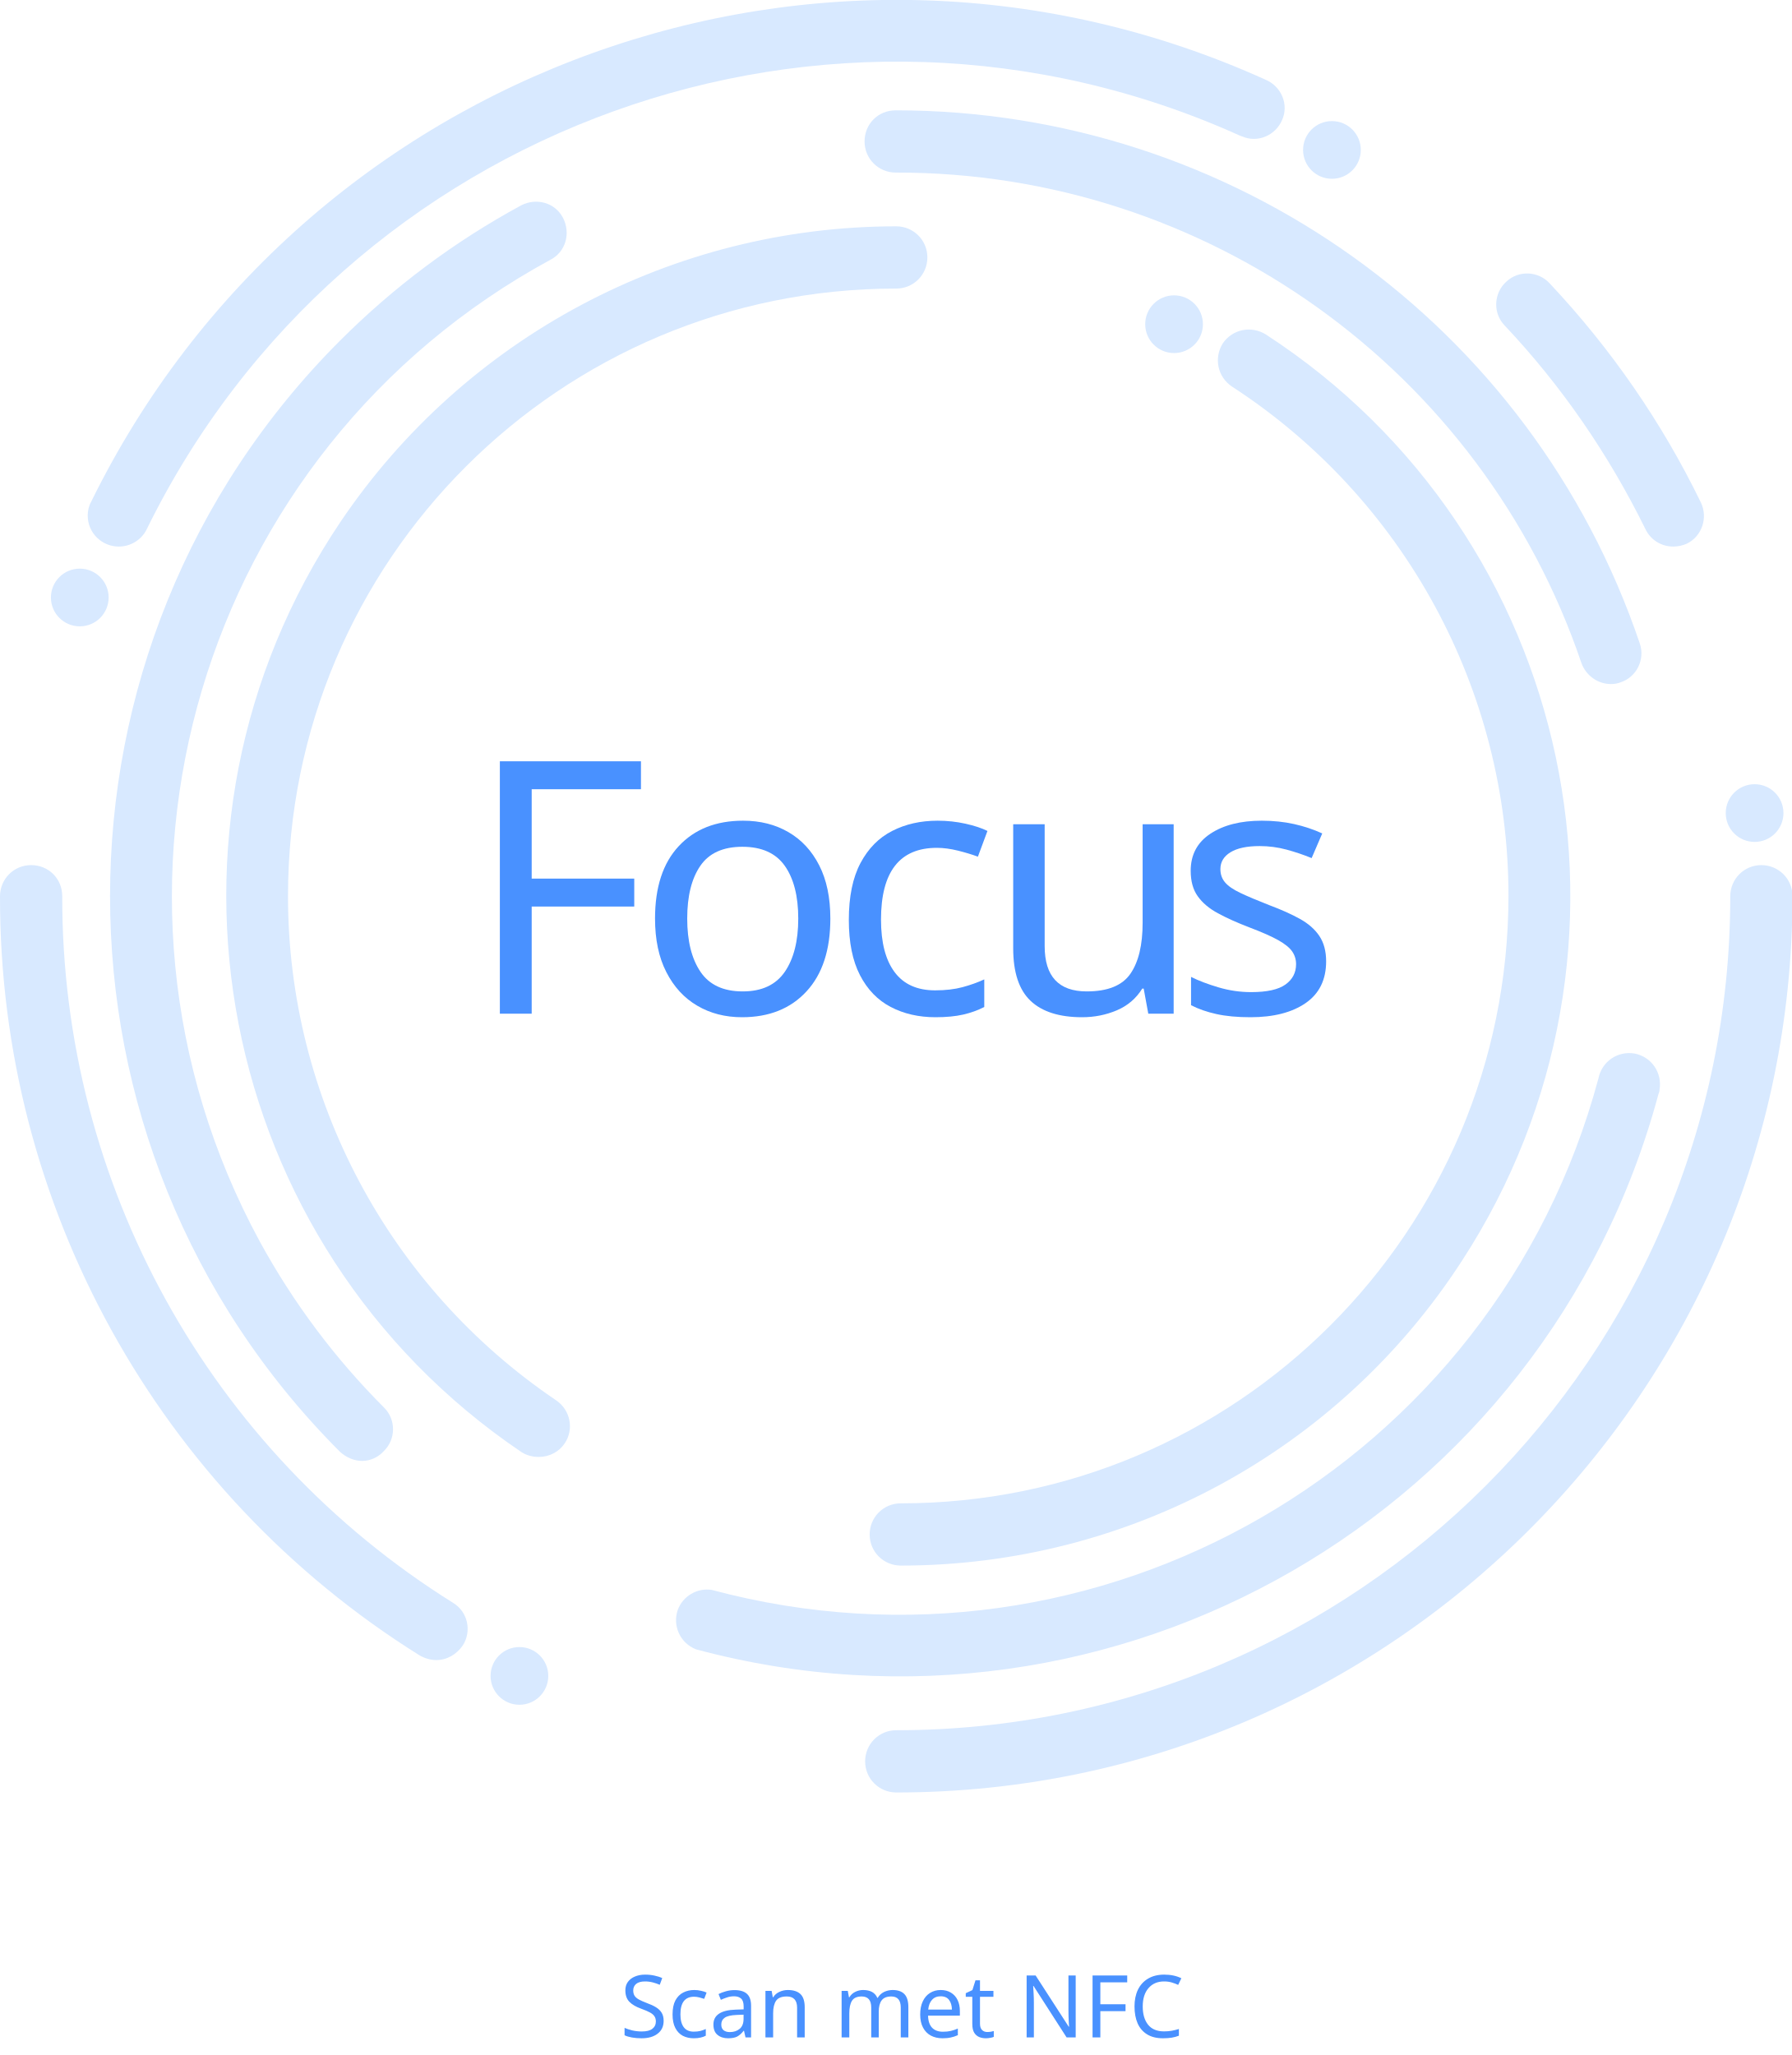
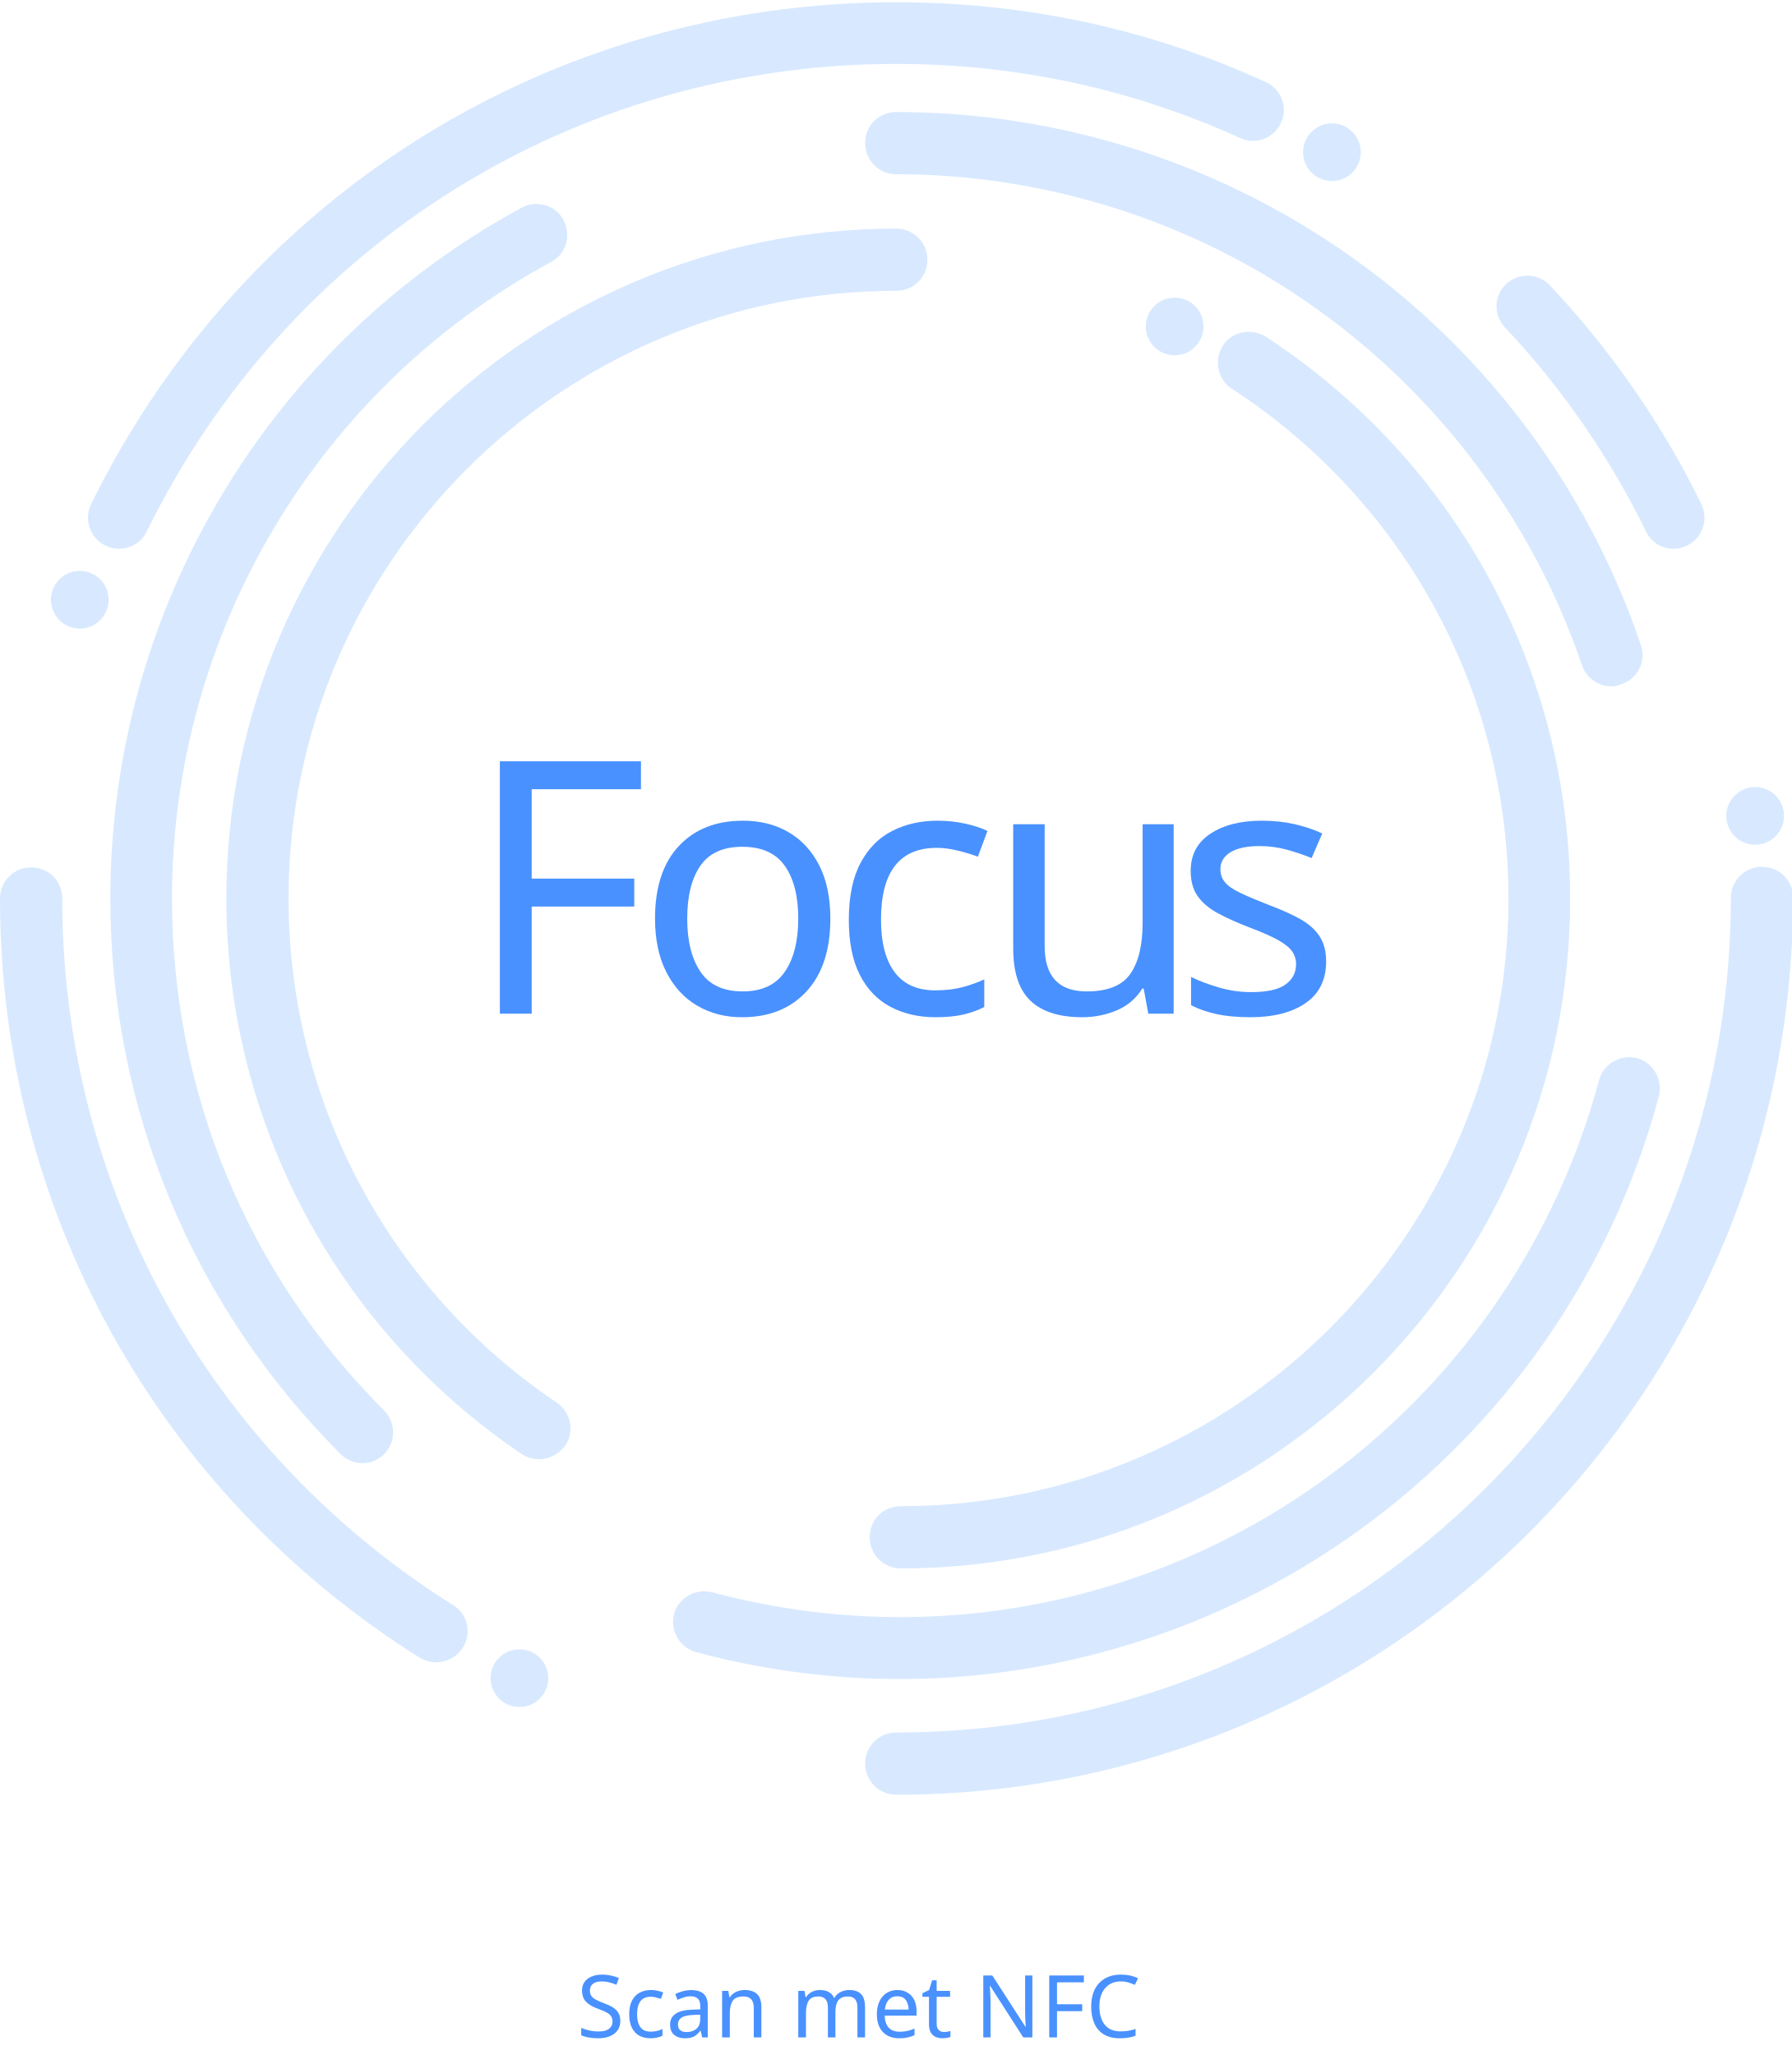
<svg xmlns="http://www.w3.org/2000/svg" version="1.1" id="Layer_1" x="0px" y="0px" viewBox="0 0 316.7 363.2" style="enable-background:new 0 0 316.7 363.2;" xml:space="preserve">
  <style type="text/css">
- 	.st0{fill:#D8E9FF;}
- 	.st1{fill:#4991FF;}
- 	.st2{font-family:'Ubuntu';}
- 	.st3{font-size:62.484px;}
- 	.st4{letter-spacing:-3;}
- 	.st5{letter-spacing:-2;}
- 	.st6{letter-spacing:-1;}
- 	.st7{font-family:'Ubuntu-Medium';}
- 	.st8{font-size:15.335px;}
+ 	.st0{fill:#4991FF;}
+ 	.st1{font-family:'Ubuntu';}
+ 	.st2{font-size:62.484px;}
+ 	.st3{letter-spacing:-2;}
+ 	.st4{letter-spacing:-1;}
+ 	.st5{font-family:'Ubuntu-Medium';}
+ 	.st6{font-size:15.335px;}
+ 	.st7{fill:#D8E9FF;}
</style>
-   <path class="st0" d="M64,258.2c-1.4,0-2.8-0.6-3.9-1.6c-54.2-54.2-54.2-142.2,0-196.4c9.5-9.5,20.2-17.5,32-23.9  c2.7-1.4,6-0.5,7.4,2.2c1.4,2.7,0.5,6-2.2,7.4C35.2,79.6,12.2,157.3,45.9,219.4c5.9,10.8,13.3,20.7,22,29.4c2.1,2.1,2.1,5.6-0.1,7.7  C66.8,257.6,65.4,258.2,64,258.2z" />
-   <path class="st0" d="M123,291.5c-2.8-1.1-4.2-4.2-3.2-7c0.9-2.4,3.4-3.9,6-3.5c68.2,18.3,138.4-22.2,156.7-90.4c0,0,0,0,0,0  c0.6-3,3.4-4.9,6.4-4.4c3,0.6,4.9,3.4,4.4,6.4c0,0.3-0.1,0.5-0.2,0.8C273.2,267.4,197.1,311.4,123,291.5z" />
-   <path class="st0" d="M284.7,120.9c-2.3,0-4.4-1.5-5.2-3.7c-17.6-51.9-66.4-86.8-121.2-86.7c-3,0-5.5-2.4-5.5-5.5s2.4-5.5,5.5-5.5  c59.5,0,112.4,37.8,131.5,94.2c1,2.9-0.6,6-3.4,6.9C285.9,120.8,285.3,120.9,284.7,120.9L284.7,120.9z" />
-   <path class="st0" d="M95.2,257.5c-1.1,0-2.2-0.3-3.1-0.9C38,220,23.7,146.4,60.2,92.2C82.2,59.6,119,40,158.4,40  c3,0,5.5,2.4,5.5,5.5c0,3-2.4,5.5-5.5,5.5C99,51,50.9,99,50.9,158.4c0,35.7,17.8,69.1,47.4,89.1c2.5,1.7,3.2,5.1,1.5,7.6  C98.8,256.6,97.1,257.5,95.2,257.5L95.2,257.5z" />
-   <path class="st0" d="M159.2,276.7c-3,0-5.5-2.4-5.5-5.5c0-3,2.4-5.5,5.5-5.5c59.3,0,107.4-48.1,107.4-107.4  c0-36.3-18.4-70.2-48.9-90c-2.5-1.7-3.2-5-1.6-7.6c1.7-2.5,5-3.2,7.6-1.6c54.8,35.6,70.3,108.9,34.7,163.7  C236.6,256.5,199.3,276.7,159.2,276.7z" />
-   <path class="st0" d="M21,96.6c-3,0-5.5-2.4-5.5-5.5c0-0.8,0.2-1.7,0.6-2.4C53.8,11.9,145.7-21.2,223.7,14.1c2.8,1.2,4.1,4.4,2.9,7.1  c-1.2,2.8-4.4,4.1-7.1,2.9c-0.1,0-0.2-0.1-0.3-0.1C146.6-8.8,61,22,25.9,93.6C25,95.4,23.1,96.6,21,96.6z" />
-   <path class="st0" d="M77.1,293.4c-1,0-2-0.3-2.9-0.8C27.9,263.7-0.1,212.9,0,158.4c0-3,2.4-5.5,5.5-5.5s5.5,2.4,5.5,5.5  c-0.1,50.8,26,98,69.1,124.9c2.6,1.6,3.3,5,1.7,7.5C80.7,292.4,79,293.4,77.1,293.4L77.1,293.4z" />
-   <path class="st0" d="M158.4,316.8c-3,0-5.5-2.4-5.5-5.5c0-3,2.4-5.5,5.5-5.5c81.3,0,147.4-66.1,147.4-147.4c0-3,2.4-5.5,5.5-5.5  c3,0,5.5,2.4,5.5,5.5C316.7,245.7,245.7,316.8,158.4,316.8z" />
-   <path class="st0" d="M295.7,96.6c-2.1,0-4-1.2-4.9-3.1c-6.5-13.2-14.8-25.3-24.9-36c-2.1-2.2-1.9-5.7,0.3-7.7  c2.2-2.1,5.7-1.9,7.7,0.3c10.8,11.5,19.8,24.5,26.7,38.7c1.3,2.7,0.2,6-2.5,7.3C297.4,96.4,296.6,96.6,295.7,96.6L295.7,96.6z" />
-   <circle class="st0" cx="91.8" cy="296.2" r="5.1" />
-   <circle class="st0" cx="235.4" cy="26.5" r="5.1" />
-   <circle class="st0" cx="310.1" cy="143.7" r="5.1" />
-   <circle class="st0" cx="207.5" cy="57.3" r="5.1" />
-   <circle class="st0" cx="14.1" cy="105.6" r="5.1" />
-   <text transform="matrix(1 0 0 1 82.2805 179.1592)" class="st1 st2 st3 st4">F</text>
-   <text transform="matrix(1 0 0 1 112.3305 179.1592)" class="st1 st2 st3 st5">o</text>
-   <text transform="matrix(1 0 0 1 146.5806 179.1592)" class="st1 st2 st3 st6">c</text>
-   <text transform="matrix(1 0 0 1 174.1306 179.1592)" class="st1 st2 st3 st5">u</text>
-   <text transform="matrix(1 0 0 1 207.2505 179.1592)" class="st1 st2 st3 st6">s</text>
-   <text transform="matrix(1 0 0 1 109.6021 360.0881)" class="st1 st7 st8">Scan met NFC</text>
+   <text transform="matrix(1 0 0 1 82.2805 179.1592)" class="st0 st1 st2 st3">F</text>
+   <text transform="matrix(1 0 0 1 112.3305 179.1592)" class="st0 st1 st2 st4">o</text>
+   <text transform="matrix(1 0 0 1 146.5806 179.1592)" class="st0 st1 st2 st4">c</text>
+   <text transform="matrix(1 0 0 1 174.1306 179.1592)" class="st0 st1 st2 st4">u</text>
+   <text transform="matrix(1 0 0 1 207.2505 179.1592)" class="st0 st1 st2 st4">s</text>
+   <text transform="matrix(1 0 0 1 101.9444 360.0881)" class="st0 st5 st6">Scan met NFC</text>
+   <g id="logo">
+     <g id="ring2">
+       <path class="st7" d="M64.1,258.6c-1.4,0-2.8-0.5-3.9-1.6c-26.2-26.2-40.7-61.1-40.7-98.2c0-51,27.9-97.8,72.7-122.1    c2.6-1.4,6-0.5,7.4,2.2c1.4,2.7,0.5,6-2.2,7.4c-41.3,22.4-67,65.6-67,112.5c0,34.2,13.3,66.3,37.5,90.5c2.1,2.1,2.1,5.6,0,7.7    C66.8,258.1,65.4,258.6,64.1,258.6z" />
+       <path class="st7" d="M123,292c-2.9-0.8-4.6-3.8-3.9-6.7c0.8-2.9,3.8-4.6,6.7-3.9c25.8,6.9,52.7,5.7,77.7-3.6    c38.8-14.4,68.4-46.9,79.1-86.9c0.8-2.9,3.8-4.6,6.7-3.9c2.9,0.8,4.6,3.8,3.9,6.7c-11.6,43.4-43.7,78.6-85.8,94.3    C180.2,298.1,151,299.5,123,292z" />
+       <path class="st7" d="M284.8,121.3c-2.3,0-4.4-1.4-5.2-3.7c-9.9-29.1-30-53.7-56.6-69.3c-19.5-11.4-41.9-17.5-64.6-17.5    c-3,0-5.5-2.4-5.5-5.5s2.4-5.5,5.5-5.5c24.7,0,49,6.6,70.2,19c28.9,16.9,50.7,43.6,61.4,75.2c1,2.9-0.6,6-3.4,6.9    C285.9,121.2,285.4,121.3,284.8,121.3z" />
+     </g>
+     <g id="ring1">
+       <path class="st7" d="M95.3,257.9c-1.1,0-2.1-0.3-3.1-0.9C59.5,234.9,40,198.2,40,158.8C40,93.5,93.1,40.4,158.4,40.4    c3,0,5.5,2.4,5.5,5.5s-2.4,5.5-5.5,5.5C99.2,51.4,51,99.6,51,158.8c0,35.7,17.7,69.1,47.4,89.1c2.5,1.7,3.2,5.1,1.5,7.6    C98.7,257.1,97,257.9,95.3,257.9z" />
+       <path class="st7" d="M159.2,277.2c-3,0-5.5-2.4-5.5-5.5s2.4-5.5,5.5-5.5c59.2,0,107.4-48.2,107.4-107.4    c0-36.5-18.3-70.2-48.9-90.1c-2.5-1.6-3.2-5-1.6-7.6c1.6-2.5,5-3.2,7.6-1.6c33.7,22,53.8,59.1,53.8,99.2    C277.6,224.1,224.5,277.2,159.2,277.2z" />
+       <circle class="st7" cx="207.6" cy="57.7" r="5.1" />
+     </g>
+     <g id="ring3">
+       <path class="st7" d="M21,97c-0.8,0-1.6-0.2-2.4-0.6c-2.7-1.3-3.8-4.6-2.5-7.3C43,34.4,97.5,0.4,158.4,0.4    c22.8,0,44.8,4.7,65.3,14.1c2.7,1.2,4,4.5,2.7,7.2c-1.2,2.7-4.5,4-7.2,2.7c-19.2-8.7-39.6-13.1-60.8-13.1    C101.7,11.3,50.9,43,25.9,94C25,95.9,23,97,21,97z" />
+       <path class="st7" d="M77.1,293.8c-1,0-2-0.3-2.9-0.8C27.7,263.8,0,213.6,0,158.8c0-3,2.4-5.5,5.5-5.5s5.5,2.4,5.5,5.5    c0,51,25.8,97.7,69.1,124.9c2.6,1.6,3.3,5,1.7,7.5C80.7,292.9,78.9,293.8,77.1,293.8z" />
+       <path class="st7" d="M158.4,317.2c-3,0-5.5-2.4-5.5-5.5c0-3,2.4-5.5,5.5-5.5c81.3,0,147.5-66.2,147.5-147.5c0-3,2.4-5.5,5.5-5.5    s5.5,2.4,5.5,5.5C316.8,246.2,245.7,317.2,158.4,317.2z" />
+       <path class="st7" d="M295.8,97c-2,0-4-1.1-4.9-3.1c-6.5-13.2-14.8-25.3-24.9-36c-2.1-2.2-2-5.7,0.2-7.7c2.2-2.1,5.7-1.9,7.7,0.2    C284.8,62,293.8,75,300.7,89.1c1.3,2.7,0.2,6-2.5,7.3C297.4,96.8,296.6,97,295.8,97z" />
+       <circle class="st7" cx="91.8" cy="296.6" r="5.1" />
+       <circle class="st7" cx="235.4" cy="26.9" r="5.1" />
+       <circle class="st7" cx="310.2" cy="144.2" r="5.1" />
+       <circle class="st7" cx="14.1" cy="106" r="5.1" />
+     </g>
+   </g>
</svg>
